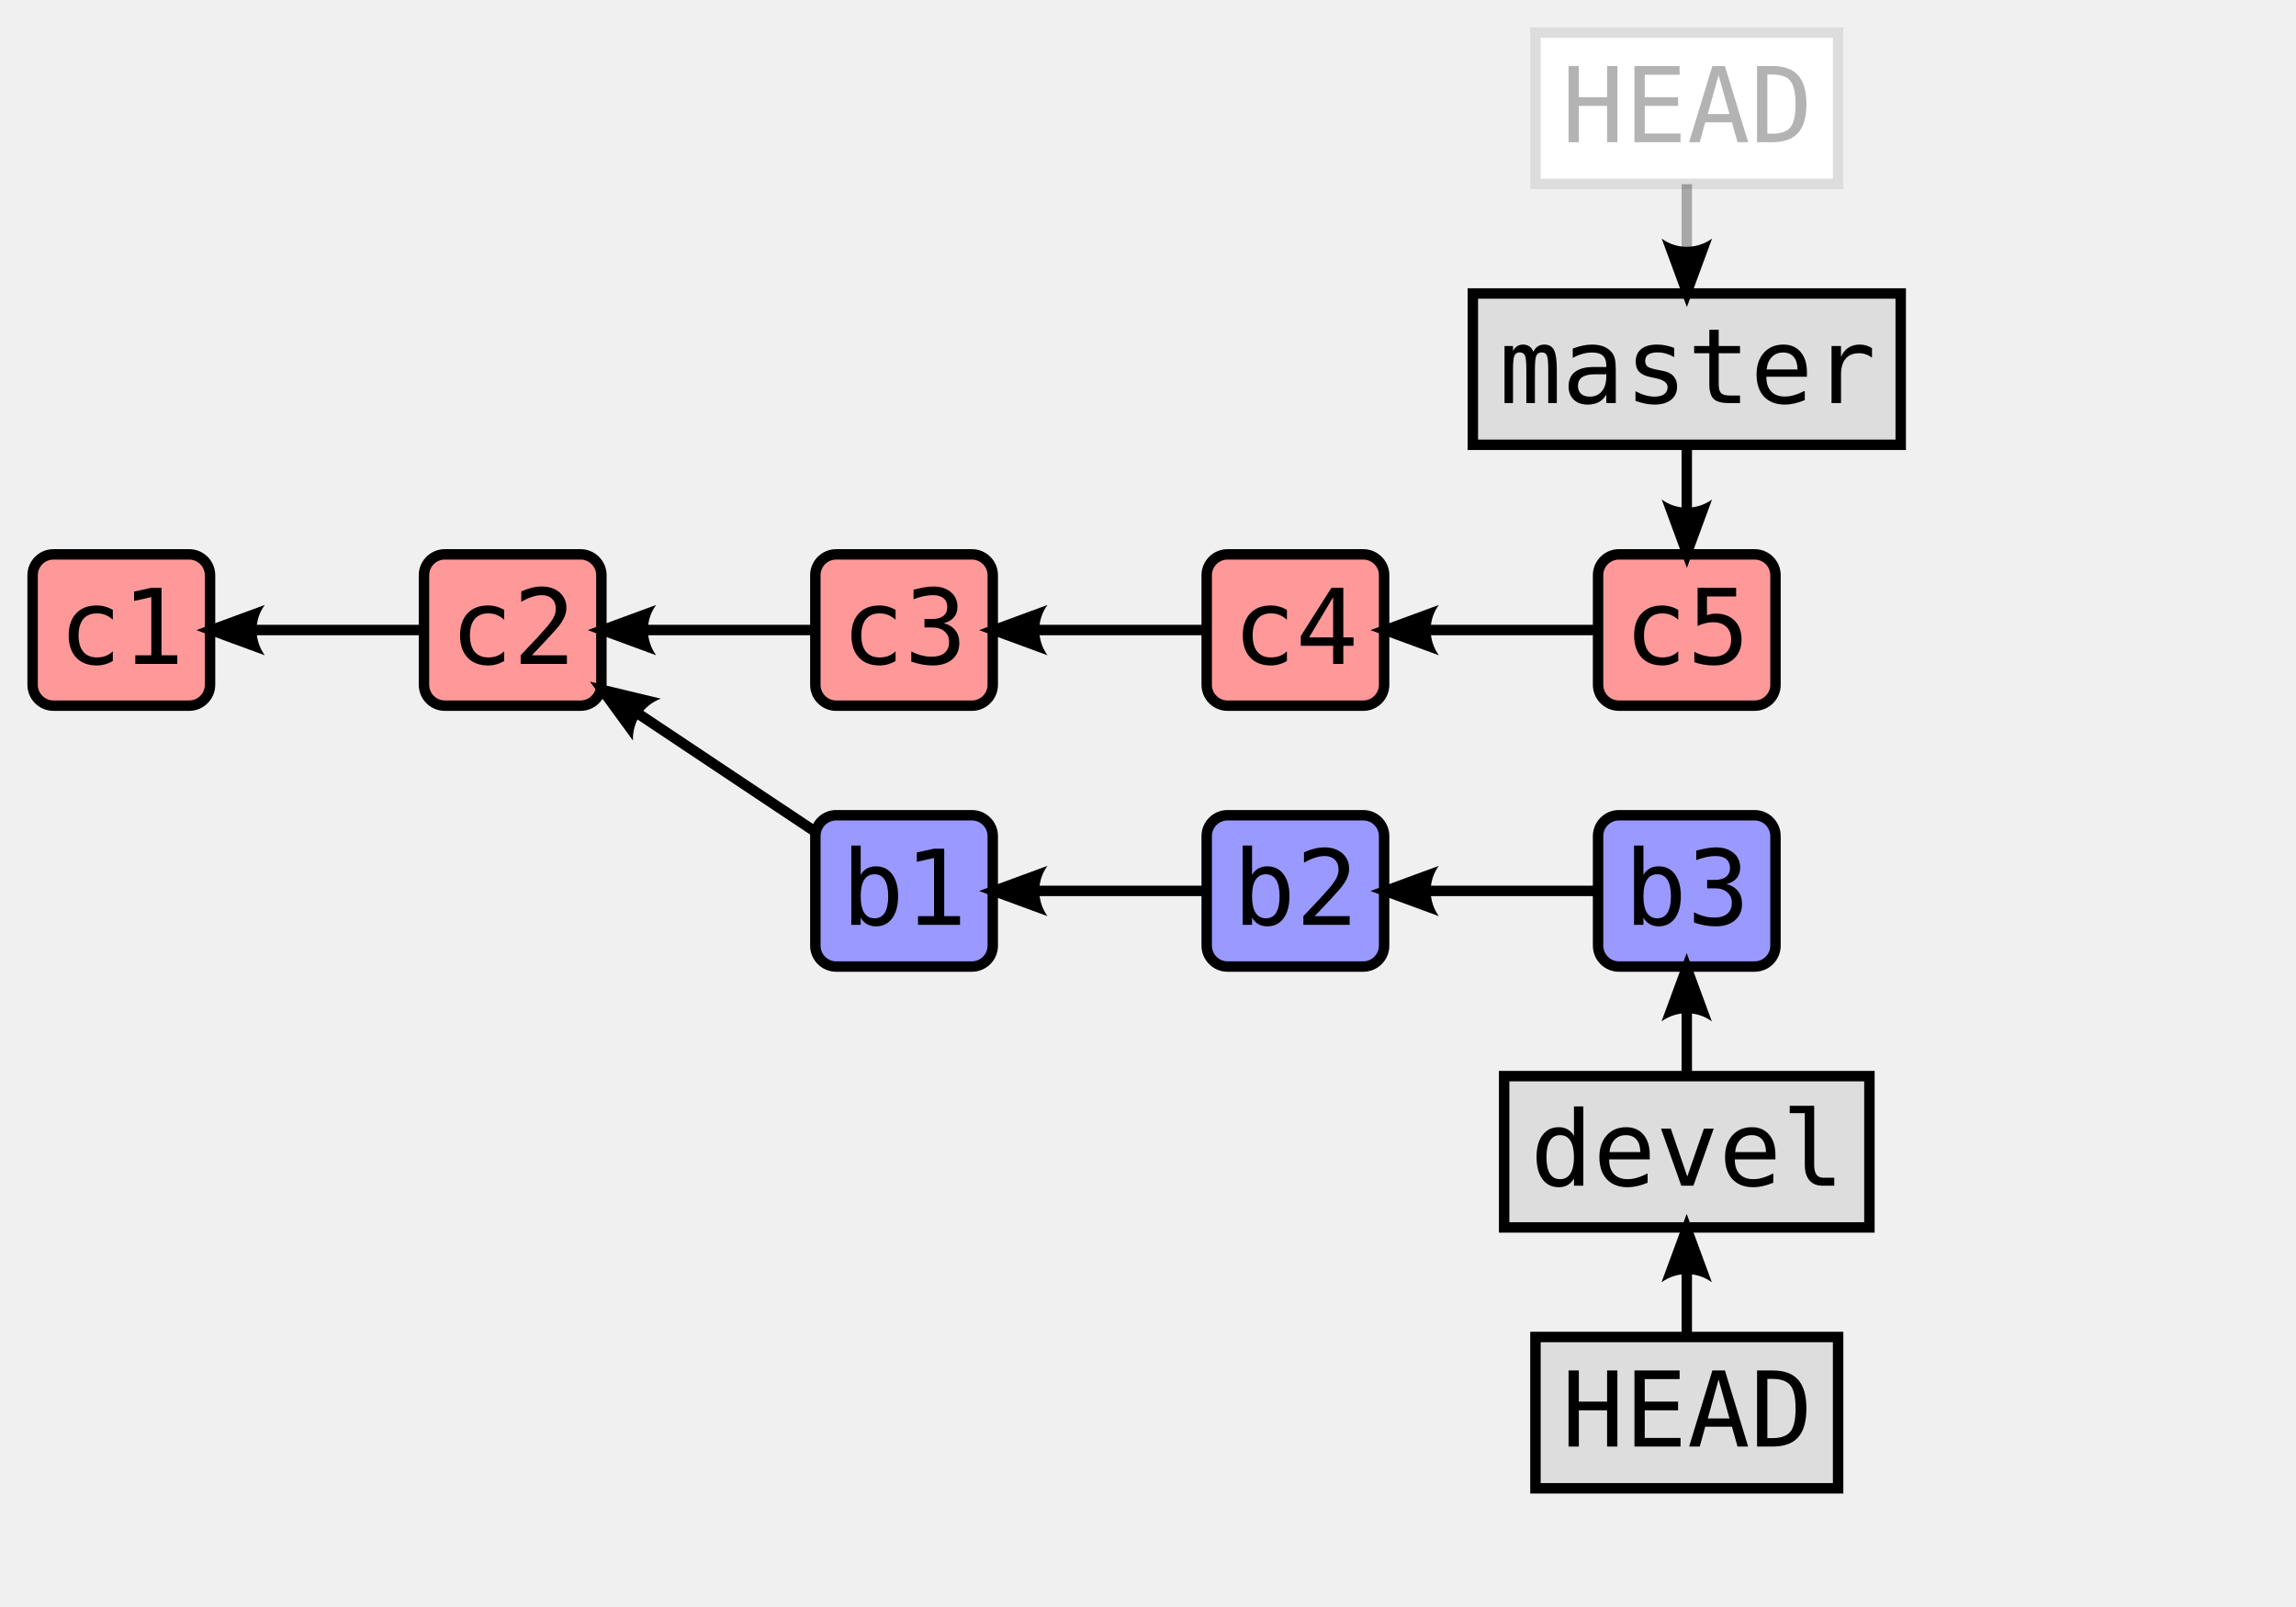
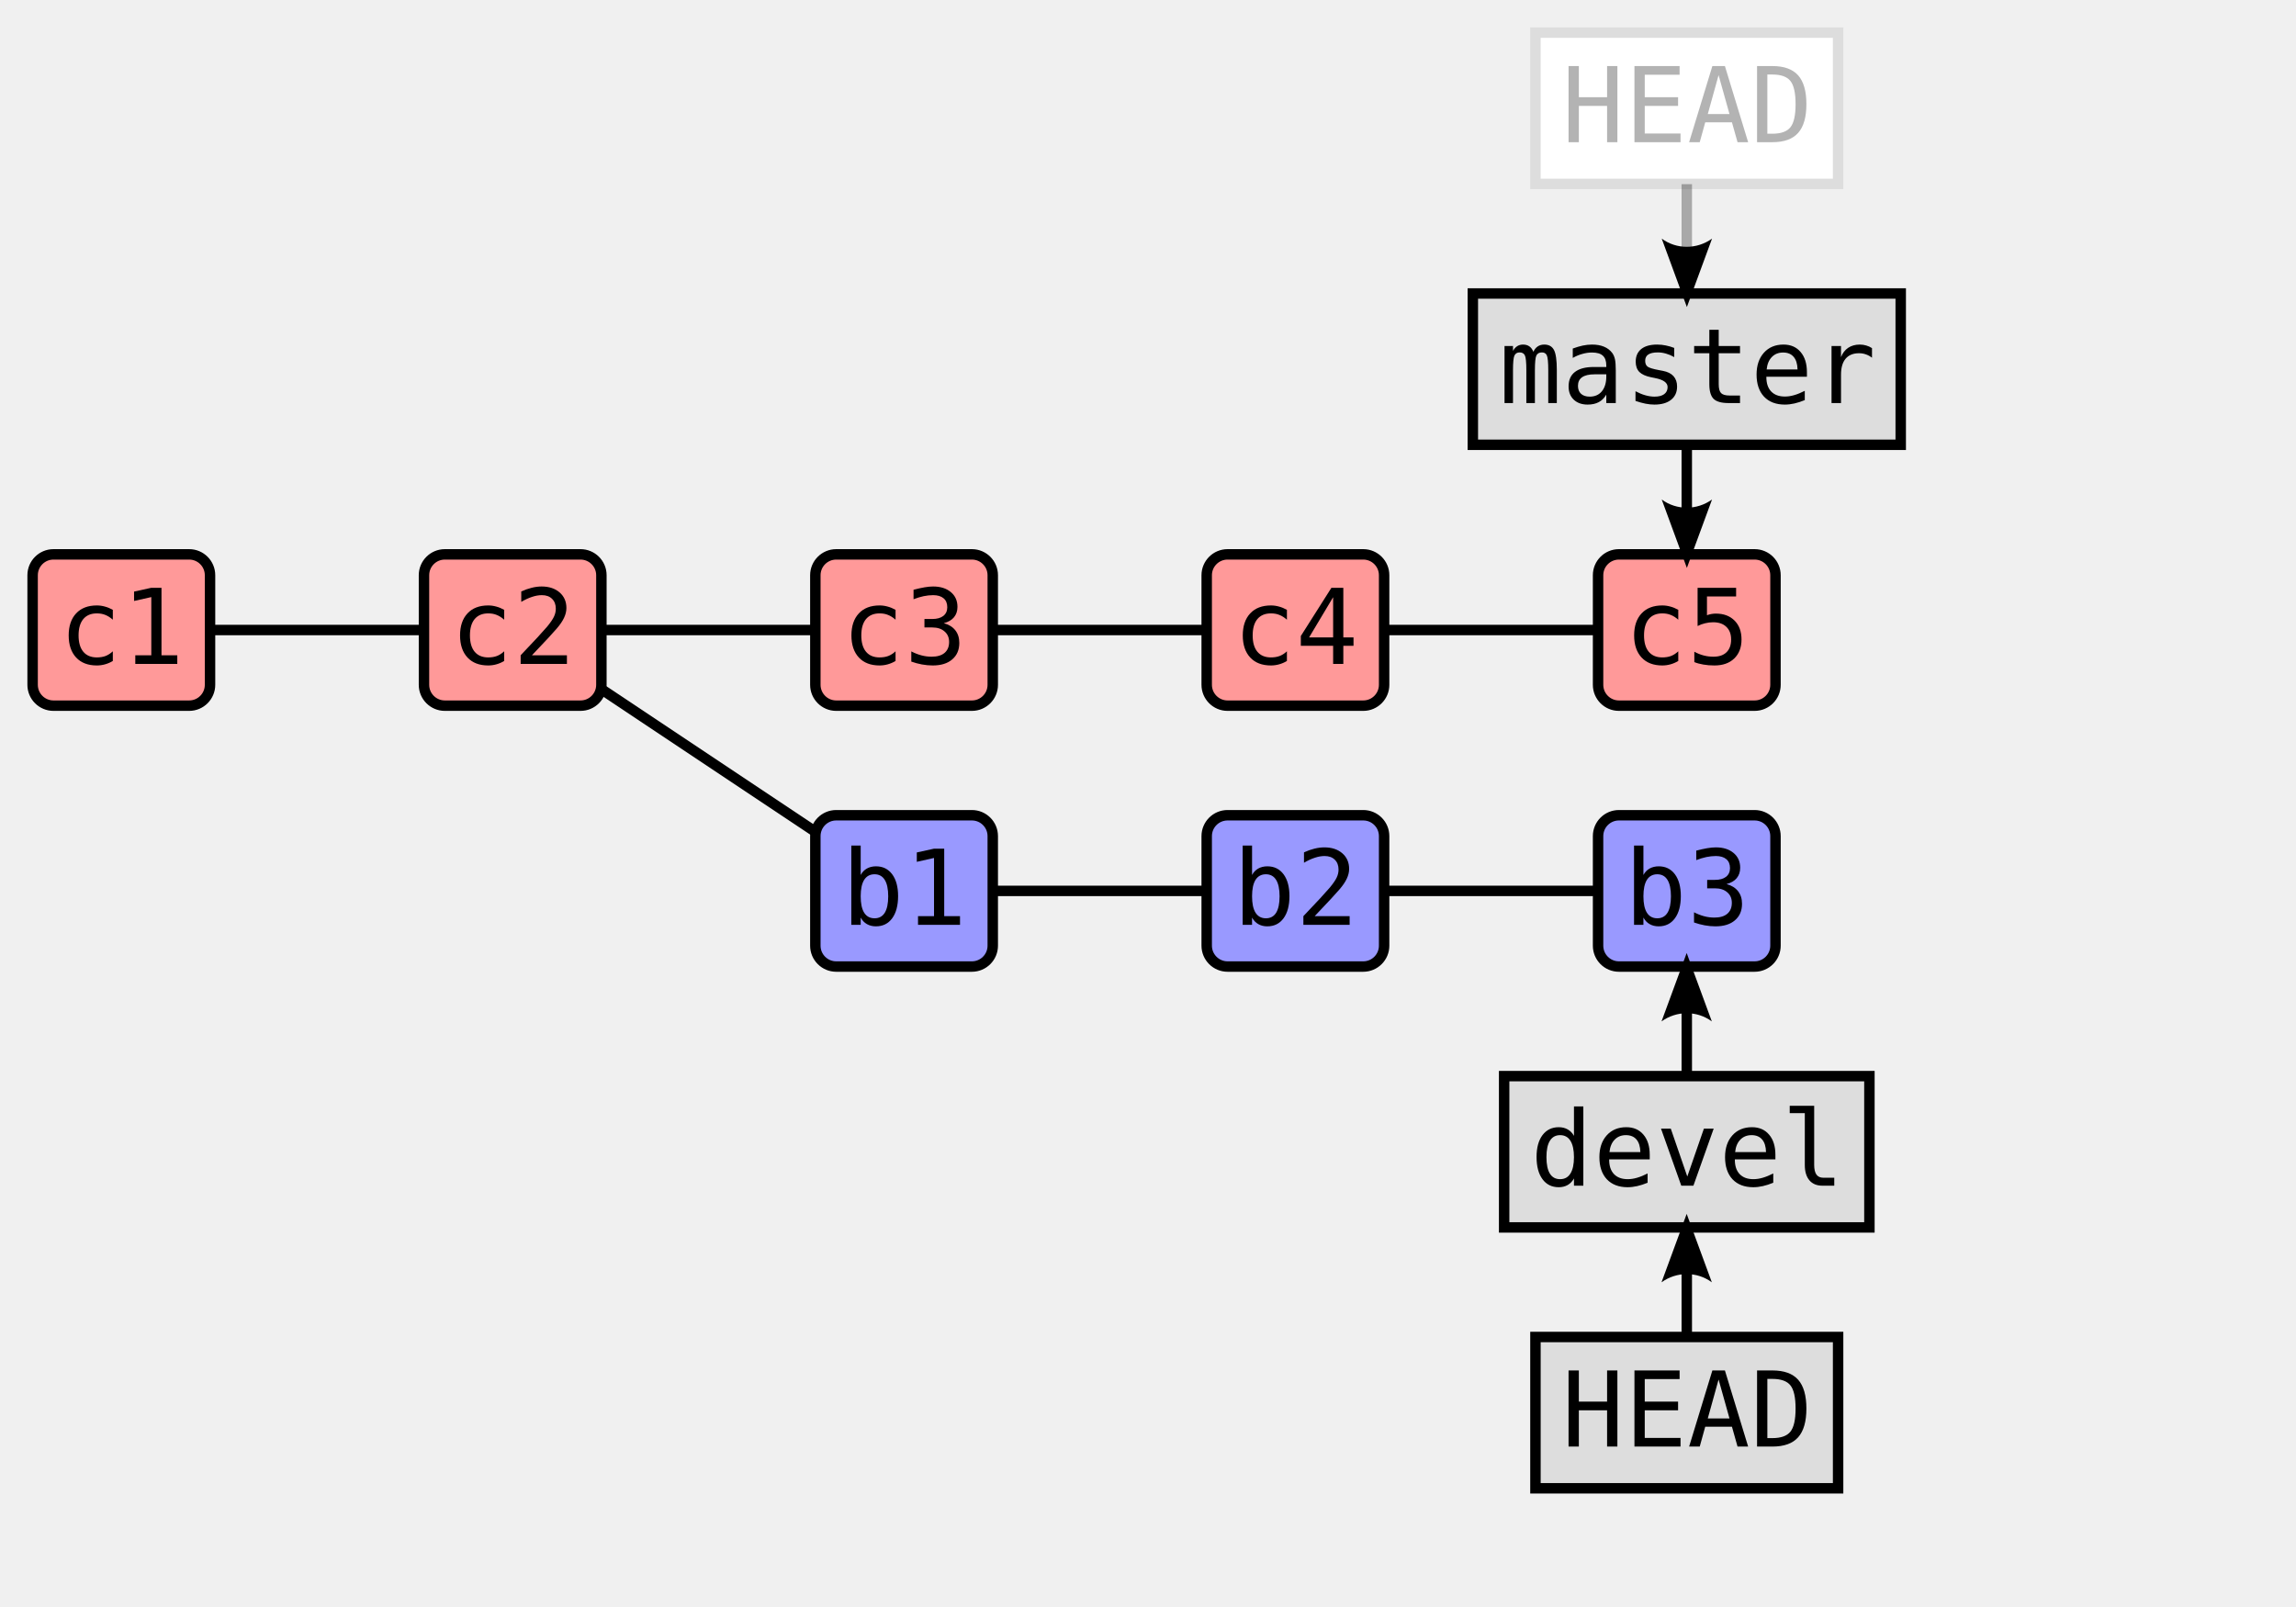
<svg xmlns="http://www.w3.org/2000/svg" width="352" height="246.4" id="svg2" version="1.1">
  <defs id="defs4">
    <marker orient="auto" refY="0.0" refX="0.0" id="Arrow2Mend" style="overflow:visible;">
      <path id="path3786" style="fill-rule:evenodd;stroke-width:0.625;stroke-linejoin:round;" d="M 8.719,4.034 L -2.207,0.016 L 8.719,-4.002 C 6.973,-1.63 6.983,1.616 8.719,4.034 z " transform="scale(0.6) rotate(180) translate(0,0)" />
    </marker>
  </defs>
  <g id="layer1">
    <rect style="fill:#ff9999;stroke:#000000;stroke-width:1.6;stroke-miterlimit:4;stroke-dasharray:none" id="rect2989" width="27.2" height="23.2" x="5" y="85" ry="3.2" />
    <text xml:space="preserve" style="font-size:16px;font-style:normal;font-weight:normal;line-height:125%;letter-spacing:0px;word-spacing:0px;fill:#000000;fill-opacity:1;stroke:none;font-family:DejaVu Sans Mono" x="9" y="101.8" id="text2985">
      <tspan id="tspan2987" x="9" y="101.8">c1</tspan>
    </text>
  </g>
  <g id="layer1">
    <rect style="fill:#ff9999;stroke:#000000;stroke-width:1.6;stroke-miterlimit:4;stroke-dasharray:none" id="rect2989" width="27.2" height="23.2" x="65" y="85" ry="3.2" />
    <text xml:space="preserve" style="font-size:16px;font-style:normal;font-weight:normal;line-height:125%;letter-spacing:0px;word-spacing:0px;fill:#000000;fill-opacity:1;stroke:none;font-family:DejaVu Sans Mono" x="69" y="101.8" id="text2985">
      <tspan id="tspan2987" x="69" y="101.8">c2</tspan>
    </text>
  </g>
-   <g id="layer1">
-     <path style="fill:none;stroke:#000000;stroke-width:1.6;stroke-linecap:butt;stroke-linejoin:miter;stroke-opacity:1;marker-end:url(#Arrow2Mend);stroke-miterlimit:4;stroke-dasharray:none" d="M 64.98,96.6 32.22,96.6" id="path2985" />
-   </g>
+   <line x1="64.98" y1="96.6" x2="32.22" y2="96.6" style="stroke:#000000; stroke-width:1.6; stroke-opacity:1.0" />
  <g id="layer1">
    <rect style="fill:#9999ff;stroke:#000000;stroke-width:1.6;stroke-miterlimit:4;stroke-dasharray:none" id="rect2989" width="27.2" height="23.2" x="125" y="125" ry="3.2" />
    <text xml:space="preserve" style="font-size:16px;font-style:normal;font-weight:normal;line-height:125%;letter-spacing:0px;word-spacing:0px;fill:#000000;fill-opacity:1;stroke:none;font-family:DejaVu Sans Mono" x="129" y="141.8" id="text2985">
      <tspan id="tspan2987" x="129" y="141.8">b1</tspan>
    </text>
  </g>
-   <g id="layer1">
-     <path style="fill:none;stroke:#000000;stroke-width:1.6;stroke-linecap:butt;stroke-linejoin:miter;stroke-opacity:1;marker-end:url(#Arrow2Mend);stroke-miterlimit:4;stroke-dasharray:none" d="M 124.98,127.52 92.22,105.68" id="path2985" />
-   </g>
+   <line x1="124.98" y1="127.52" x2="92.22" y2="105.68" style="stroke:#000000; stroke-width:1.6; stroke-opacity:1.0" />
  <g id="layer1">
    <rect style="fill:#ff9999;stroke:#000000;stroke-width:1.6;stroke-miterlimit:4;stroke-dasharray:none" id="rect2989" width="27.2" height="23.2" x="125" y="85" ry="3.2" />
    <text xml:space="preserve" style="font-size:16px;font-style:normal;font-weight:normal;line-height:125%;letter-spacing:0px;word-spacing:0px;fill:#000000;fill-opacity:1;stroke:none;font-family:DejaVu Sans Mono" x="129" y="101.8" id="text2985">
      <tspan id="tspan2987" x="129" y="101.8">c3</tspan>
    </text>
  </g>
-   <g id="layer1">
-     <path style="fill:none;stroke:#000000;stroke-width:1.6;stroke-linecap:butt;stroke-linejoin:miter;stroke-opacity:1;marker-end:url(#Arrow2Mend);stroke-miterlimit:4;stroke-dasharray:none" d="M 124.98,96.6 92.22,96.6" id="path2985" />
-   </g>
+   <line x1="124.98" y1="96.6" x2="92.22" y2="96.6" style="stroke:#000000; stroke-width:1.6; stroke-opacity:1.0" />
  <g id="layer1">
    <rect style="fill:#9999ff;stroke:#000000;stroke-width:1.6;stroke-miterlimit:4;stroke-dasharray:none" id="rect2989" width="27.2" height="23.2" x="185" y="125" ry="3.2" />
    <text xml:space="preserve" style="font-size:16px;font-style:normal;font-weight:normal;line-height:125%;letter-spacing:0px;word-spacing:0px;fill:#000000;fill-opacity:1;stroke:none;font-family:DejaVu Sans Mono" x="189" y="141.8" id="text2985">
      <tspan id="tspan2987" x="189" y="141.8">b2</tspan>
    </text>
  </g>
-   <g id="layer1">
-     <path style="fill:none;stroke:#000000;stroke-width:1.6;stroke-linecap:butt;stroke-linejoin:miter;stroke-opacity:1;marker-end:url(#Arrow2Mend);stroke-miterlimit:4;stroke-dasharray:none" d="M 184.98,136.6 152.22,136.6" id="path2985" />
-   </g>
+   <line x1="184.98" y1="136.6" x2="152.22" y2="136.6" style="stroke:#000000; stroke-width:1.6; stroke-opacity:1.0" />
  <g id="layer1">
    <rect style="fill:#ff9999;stroke:#000000;stroke-width:1.6;stroke-miterlimit:4;stroke-dasharray:none" id="rect2989" width="27.2" height="23.2" x="185" y="85" ry="3.2" />
    <text xml:space="preserve" style="font-size:16px;font-style:normal;font-weight:normal;line-height:125%;letter-spacing:0px;word-spacing:0px;fill:#000000;fill-opacity:1;stroke:none;font-family:DejaVu Sans Mono" x="189" y="101.8" id="text2985">
      <tspan id="tspan2987" x="189" y="101.8">c4</tspan>
    </text>
  </g>
-   <g id="layer1">
-     <path style="fill:none;stroke:#000000;stroke-width:1.6;stroke-linecap:butt;stroke-linejoin:miter;stroke-opacity:1;marker-end:url(#Arrow2Mend);stroke-miterlimit:4;stroke-dasharray:none" d="M 184.98,96.6 152.22,96.6" id="path2985" />
-   </g>
+   <line x1="184.98" y1="96.6" x2="152.22" y2="96.6" style="stroke:#000000; stroke-width:1.6; stroke-opacity:1.0" />
  <g id="layer1">
    <rect style="fill:#9999ff;stroke:#000000;stroke-width:1.6;stroke-miterlimit:4;stroke-dasharray:none" id="rect2989" width="27.2" height="23.2" x="245" y="125" ry="3.2" />
    <text xml:space="preserve" style="font-size:16px;font-style:normal;font-weight:normal;line-height:125%;letter-spacing:0px;word-spacing:0px;fill:#000000;fill-opacity:1;stroke:none;font-family:DejaVu Sans Mono" x="249" y="141.8" id="text2985">
      <tspan id="tspan2987" x="249" y="141.8">b3</tspan>
    </text>
  </g>
-   <g id="layer1">
-     <path style="fill:none;stroke:#000000;stroke-width:1.6;stroke-linecap:butt;stroke-linejoin:miter;stroke-opacity:1;marker-end:url(#Arrow2Mend);stroke-miterlimit:4;stroke-dasharray:none" d="M 244.98,136.6 212.22,136.6" id="path2985" />
-   </g>
+   <line x1="244.98" y1="136.6" x2="212.22" y2="136.6" style="stroke:#000000; stroke-width:1.6; stroke-opacity:1.0" />
  <g id="layer1">
    <rect style="fill:#dddddd;stroke:#000000;stroke-width:1.6;stroke-miterlimit:4;stroke-dasharray:none" id="rect2989" width="56" height="23.2" x="230.6" y="165" ry="0" />
    <text xml:space="preserve" style="font-size:16px;font-style:normal;font-weight:normal;line-height:125%;letter-spacing:0px;word-spacing:0px;fill:#000000;fill-opacity:1;stroke:none;font-family:DejaVu Sans Mono" x="234.6" y="181.8" id="text2985">
      <tspan id="tspan2987" x="234.6" y="181.8">devel</tspan>
    </text>
  </g>
  <g id="layer1">
    <path style="fill:none;stroke:#000000;stroke-width:1.6;stroke-linecap:butt;stroke-linejoin:miter;stroke-opacity:1;marker-end:url(#Arrow2Mend);stroke-miterlimit:4;stroke-dasharray:none" d="M 258.6,164.96 258.6,148.24" id="path2985" />
  </g>
  <g id="layer1">
    <rect style="fill:#dddddd;stroke:#000000;stroke-width:1.6;stroke-miterlimit:4;stroke-dasharray:none" id="rect2989" width="46.4" height="23.2" x="235.4" y="205" ry="0" />
    <text xml:space="preserve" style="font-size:16px;font-style:normal;font-weight:normal;line-height:125%;letter-spacing:0px;word-spacing:0px;fill:#000000;fill-opacity:1;stroke:none;font-family:DejaVu Sans Mono" x="239.4" y="221.8" id="text2985">
      <tspan id="tspan2987" x="239.4" y="221.8">HEAD</tspan>
    </text>
  </g>
  <g id="layer1">
    <path style="fill:none;stroke:#000000;stroke-width:1.6;stroke-linecap:butt;stroke-linejoin:miter;stroke-opacity:1;marker-end:url(#Arrow2Mend);stroke-miterlimit:4;stroke-dasharray:none" d="M 258.6,204.96 258.6,188.24" id="path2985" />
  </g>
  <g id="layer1">
    <rect style="fill:#ff9999;stroke:#000000;stroke-width:1.6;stroke-miterlimit:4;stroke-dasharray:none" id="rect2989" width="27.2" height="23.2" x="245" y="85" ry="3.2" />
    <text xml:space="preserve" style="font-size:16px;font-style:normal;font-weight:normal;line-height:125%;letter-spacing:0px;word-spacing:0px;fill:#000000;fill-opacity:1;stroke:none;font-family:DejaVu Sans Mono" x="249" y="101.8" id="text2985">
      <tspan id="tspan2987" x="249" y="101.8">c5</tspan>
    </text>
  </g>
-   <g id="layer1">
-     <path style="fill:none;stroke:#000000;stroke-width:1.6;stroke-linecap:butt;stroke-linejoin:miter;stroke-opacity:1;marker-end:url(#Arrow2Mend);stroke-miterlimit:4;stroke-dasharray:none" d="M 244.98,96.6 212.22,96.6" id="path2985" />
-   </g>
+   <line x1="244.98" y1="96.6" x2="212.22" y2="96.6" style="stroke:#000000; stroke-width:1.6; stroke-opacity:1.0" />
  <g id="layer1">
    <rect style="fill:#dddddd;stroke:#000000;stroke-width:1.6;stroke-miterlimit:4;stroke-dasharray:none" id="rect2989" width="65.6" height="23.2" x="225.8" y="45" ry="0" />
    <text xml:space="preserve" style="font-size:16px;font-style:normal;font-weight:normal;line-height:125%;letter-spacing:0px;word-spacing:0px;fill:#000000;fill-opacity:1;stroke:none;font-family:DejaVu Sans Mono" x="229.8" y="61.8" id="text2985">
      <tspan id="tspan2987" x="229.8" y="61.8">master</tspan>
    </text>
  </g>
  <g id="layer1">
    <path style="fill:none;stroke:#000000;stroke-width:1.6;stroke-linecap:butt;stroke-linejoin:miter;stroke-opacity:1;marker-end:url(#Arrow2Mend);stroke-miterlimit:4;stroke-dasharray:none" d="M 258.6,68.24 258.6,84.96" id="path2985" />
  </g>
  <g id="layer1">
    <rect style="fill:#ffffff;stroke:#dddddd;stroke-width:1.6;stroke-miterlimit:4;stroke-dasharray:none" id="rect2989" width="46.4" height="23.2" x="235.4" y="5" ry="0" />
    <text xml:space="preserve" style="font-size:16px;font-style:normal;font-weight:normal;line-height:125%;letter-spacing:0px;word-spacing:0px;fill:#000000;fill-opacity:0.3;stroke:none;font-family:DejaVu Sans Mono" x="239.4" y="21.8" id="text2985">
      <tspan id="tspan2987" x="239.4" y="21.8">HEAD</tspan>
    </text>
  </g>
  <g id="layer1">
    <path style="fill:none;stroke:#000000;stroke-width:1.6;stroke-linecap:butt;stroke-linejoin:miter;stroke-opacity:0.3;marker-end:url(#Arrow2Mend);stroke-miterlimit:4;stroke-dasharray:none" d="M 258.6,28.24 258.6,44.96" id="path2985" />
  </g>
</svg>
